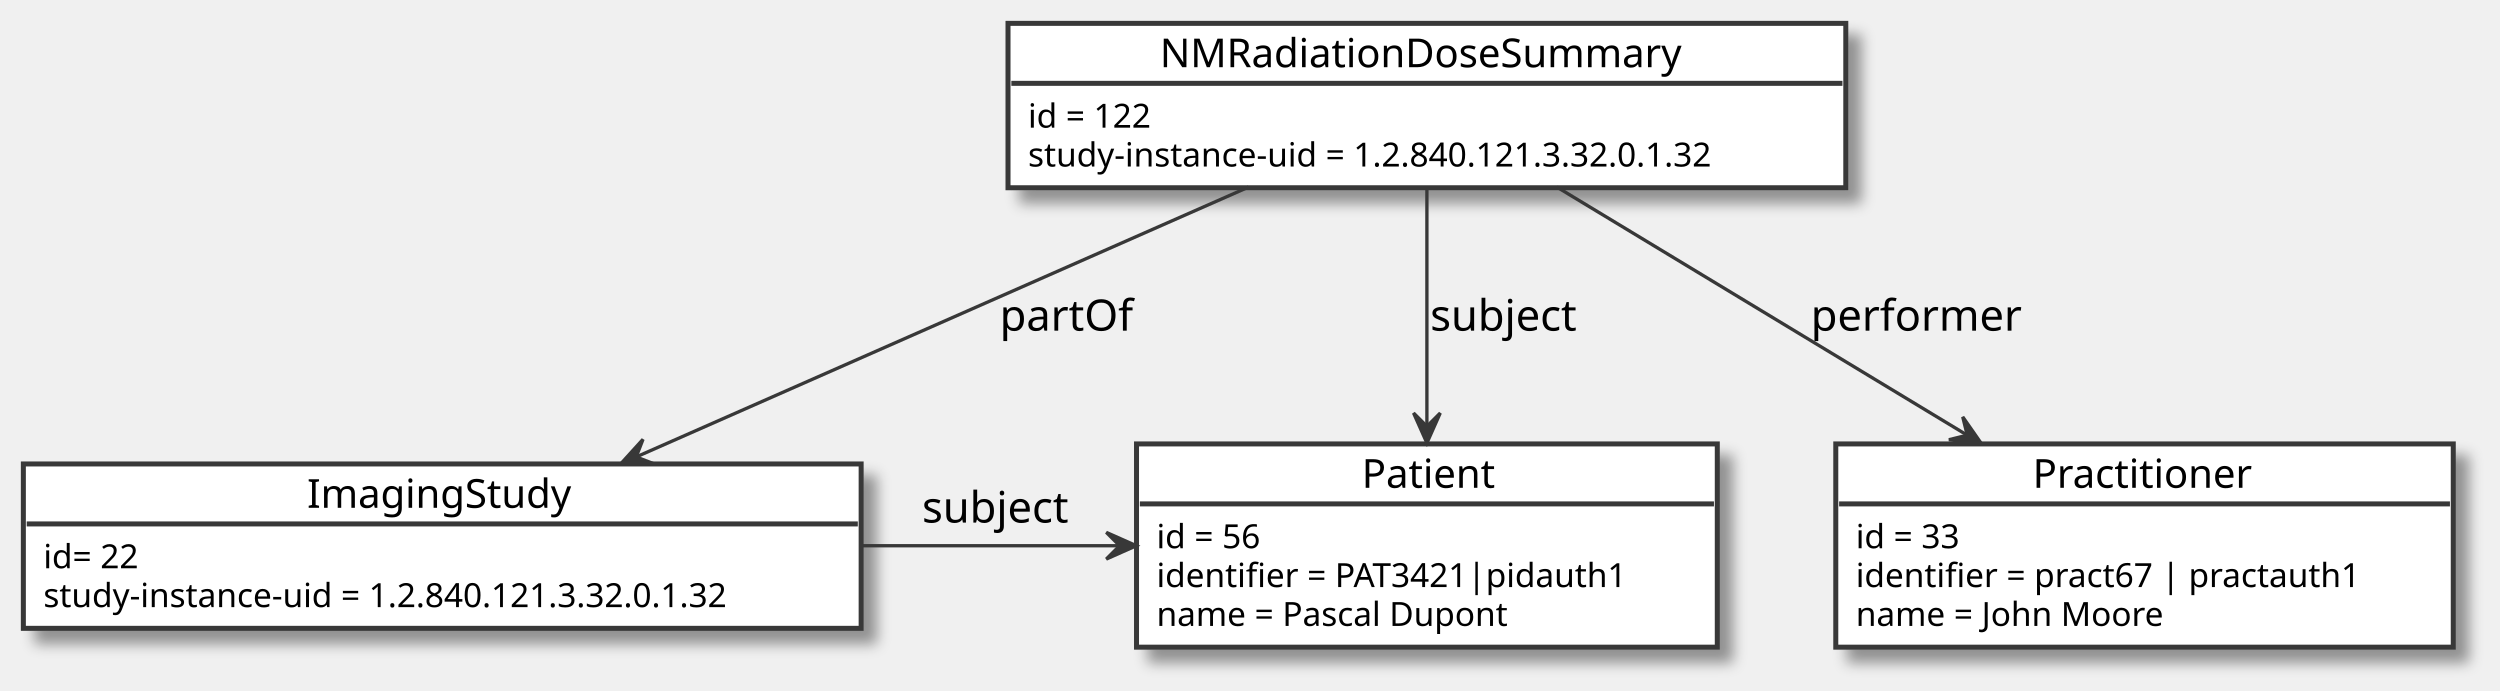
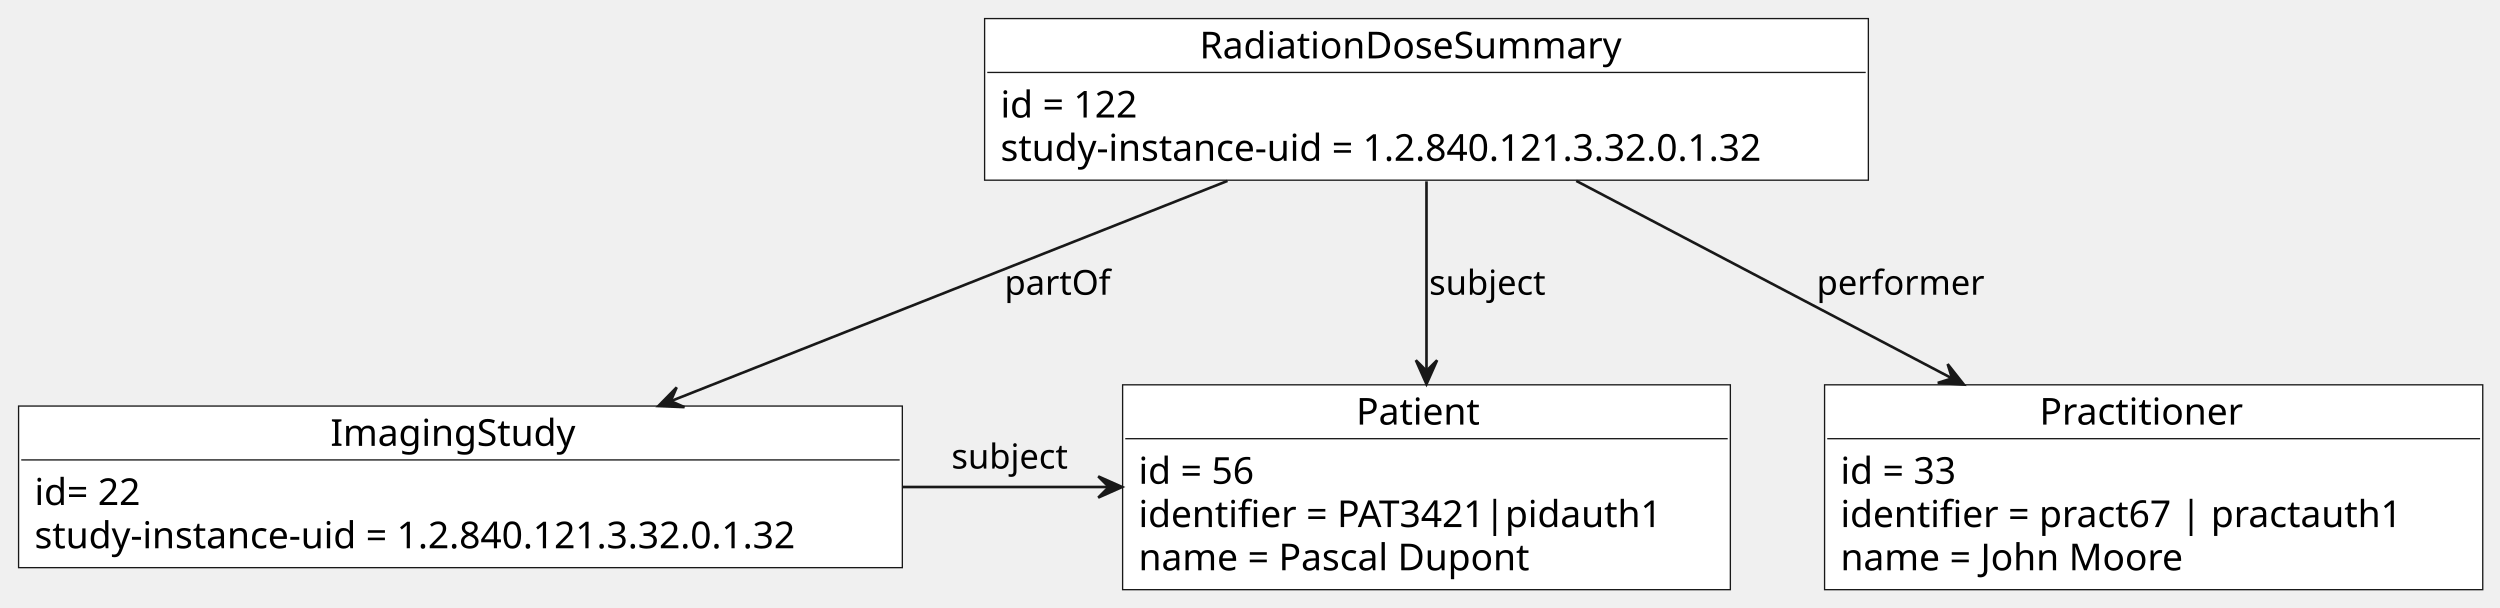
- <svg xmlns="http://www.w3.org/2000/svg" contentScriptType="application/ecmascript" contentStyleType="text/css" height="207px" preserveAspectRatio="none" style="width:749px;height:207px;background:#FFFFFF;" version="1.1" viewBox="0 0 749 207" width="749px" zoomAndPan="magnify">
-   <defs>
-     <filter height="300%" id="fvjae0rqndvxl" width="300%" x="-1" y="-1">
-       <feGaussianBlur result="blurOut" stdDeviation="2.0" />
-       <feColorMatrix in="blurOut" result="blurOut2" type="matrix" values="0 0 0 0 0 0 0 0 0 0 0 0 0 0 0 0 0 0 .4 0" />
-       <feOffset dx="4.0" dy="4.0" in="blurOut2" result="blurOut3" />
-       <feBlend in="SourceGraphic" in2="blurOut3" mode="normal" />
-     </filter>
-   </defs>
+ <svg xmlns="http://www.w3.org/2000/svg" contentStyleType="text/css" height="229px" preserveAspectRatio="none" style="width:942px;height:229px;background:#FFFFFF;" version="1.1" viewBox="0 0 942 229" width="942px" zoomAndPan="magnify">
+   <defs />
  <g>
-     <rect fill="#FFFFFF" filter="url(#fvjae0rqndvxl)" height="49.25" style="stroke:#383838;stroke-width:1.5;" width="251" x="302" y="7" />
-     <text fill="#000000" font-family="sans-serif" font-size="12" lengthAdjust="spacing" textLength="160" x="347.5" y="20.139">NMRadiationDoseSummary</text>
-     <line style="stroke:#383838;stroke-width:1.5;" x1="303" x2="552" y1="24.969" y2="24.969" />
-     <text fill="#000000" font-family="sans-serif" font-size="10" lengthAdjust="spacing" textLength="43" x="308" y="38.251">id = 122</text>
-     <text fill="#000000" font-family="sans-serif" font-size="10" lengthAdjust="spacing" textLength="239" x="308" y="49.892">study-instance-uid = 1.2.840.121.3.32.0.1.32</text>
-     <rect fill="#FFFFFF" filter="url(#fvjae0rqndvxl)" height="60.891" style="stroke:#383838;stroke-width:1.5;" width="174" x="340.5" y="133" />
-     <text fill="#000000" font-family="sans-serif" font-size="12" lengthAdjust="spacing" textLength="39" x="408" y="146.139">Patient</text>
-     <line style="stroke:#383838;stroke-width:1.5;" x1="341.5" x2="513.5" y1="150.969" y2="150.969" />
-     <text fill="#000000" font-family="sans-serif" font-size="10" lengthAdjust="spacing" textLength="37" x="346.5" y="164.251">id = 56</text>
-     <text fill="#000000" font-family="sans-serif" font-size="10" lengthAdjust="spacing" textLength="162" x="346.5" y="175.892">identifier = PAT3421|pidauth1</text>
-     <text fill="#000000" font-family="sans-serif" font-size="10" lengthAdjust="spacing" textLength="123" x="346.5" y="187.532">name = Pascal Dupont</text>
-     <rect fill="#FFFFFF" filter="url(#fvjae0rqndvxl)" height="49.25" style="stroke:#383838;stroke-width:1.5;" width="251" x="7" y="139" />
-     <text fill="#000000" font-family="sans-serif" font-size="12" lengthAdjust="spacing" textLength="81" x="92" y="152.139">ImagingStudy</text>
-     <line style="stroke:#383838;stroke-width:1.5;" x1="8" x2="257" y1="156.969" y2="156.969" />
-     <text fill="#000000" font-family="sans-serif" font-size="10" lengthAdjust="spacing" textLength="33" x="13" y="170.251">id= 22</text>
-     <text fill="#000000" font-family="sans-serif" font-size="10" lengthAdjust="spacing" textLength="239" x="13" y="181.892">study-instance-uid = 1.2.840.121.3.32.0.1.32</text>
-     <rect fill="#FFFFFF" filter="url(#fvjae0rqndvxl)" height="60.891" style="stroke:#383838;stroke-width:1.5;" width="185" x="550" y="133" />
-     <text fill="#000000" font-family="sans-serif" font-size="12" lengthAdjust="spacing" textLength="67" x="609" y="146.139">Practitioner</text>
-     <line style="stroke:#383838;stroke-width:1.5;" x1="551" x2="734" y1="150.969" y2="150.969" />
-     <text fill="#000000" font-family="sans-serif" font-size="10" lengthAdjust="spacing" textLength="38" x="556" y="164.251">id = 33</text>
-     <text fill="#000000" font-family="sans-serif" font-size="10" lengthAdjust="spacing" textLength="173" x="556" y="175.892">identifier = pract67 | practauth1</text>
-     <text fill="#000000" font-family="sans-serif" font-size="10" lengthAdjust="spacing" textLength="107" x="556" y="187.532">name = John Moore</text>
-     <path codeLine="26" d="M427.5,56.042 C427.5,76.041 427.5,105.027 427.5,127.705 " fill="none" id="NMRadiationDoseSummary-to-Patient" style="stroke:#383838;stroke-width:1.0;" />
-     <polygon fill="#383838" points="427.5,132.735,431.5,123.735,427.5,127.735,423.5,123.735,427.5,132.735" style="stroke:#383838;stroke-width:1.0;" />
-     <text fill="#000000" font-family="sans-serif" font-size="13" lengthAdjust="spacing" textLength="46" x="428.5" y="99.067">subject</text>
-     <path codeLine="27" d="M374.078,56.042 C322.341,78.841 244.102,113.319 190.781,136.817 " fill="none" id="NMRadiationDoseSummary-to-ImagingStudy" style="stroke:#383838;stroke-width:1.0;" />
-     <polygon fill="#383838" points="186.022,138.914,195.871,138.943,190.597,136.897,192.644,131.623,186.022,138.914" style="stroke:#383838;stroke-width:1.0;" />
-     <text fill="#000000" font-family="sans-serif" font-size="13" lengthAdjust="spacing" textLength="41" x="299.5" y="99.067">partOf</text>
-     <path codeLine="28" d="M466.435,56.042 C500.738,76.784 551.028,107.192 589.087,130.204 " fill="none" id="NMRadiationDoseSummary-to-Practitioner" style="stroke:#383838;stroke-width:1.0;" />
-     <polygon fill="#383838" points="593.666,132.972,588.034,124.893,589.387,130.385,583.895,131.738,593.666,132.972" style="stroke:#383838;stroke-width:1.0;" />
-     <text fill="#000000" font-family="sans-serif" font-size="13" lengthAdjust="spacing" textLength="65" x="542.5" y="99.067">performer</text>
-     <path codeLine="29" d="M258.034,163.5 C283.948,163.5 310.787,163.5 335.255,163.5 " fill="none" id="ImagingStudy-to-Patient" style="stroke:#383838;stroke-width:1.0;" />
-     <polygon fill="#383838" points="340.439,163.5,331.439,159.5,335.439,163.5,331.439,167.5,340.439,163.5" style="stroke:#383838;stroke-width:1.0;" />
-     <text fill="#000000" font-family="sans-serif" font-size="13" lengthAdjust="spacing" textLength="46" x="276.25" y="156.567">subject</text>
+     <g id="elem_RadiationDoseSummary">
+       <rect fill="#FFFFFF" height="60.891" style="stroke:#181818;stroke-width:0.5;" width="333" x="371" y="7" />
+       <text fill="#000000" font-family="sans-serif" font-size="14" lengthAdjust="spacing" textLength="171" x="452" y="21.995">RadiationDoseSummary</text>
+       <line style="stroke:#181818;stroke-width:0.5;" x1="372" x2="703" y1="27.297" y2="27.297" />
+       <text fill="#000000" font-family="sans-serif" font-size="14" lengthAdjust="spacing" textLength="57" x="377" y="44.292">id = 122</text>
+       <text fill="#000000" font-family="sans-serif" font-size="14" lengthAdjust="spacing" textLength="321" x="377" y="60.589">study-instance-uid = 1.2.840.121.3.32.0.1.32</text>
+     </g>
+     <g id="elem_Patient">
+       <rect fill="#FFFFFF" height="77.188" style="stroke:#181818;stroke-width:0.5;" width="229" x="423" y="145" />
+       <text fill="#000000" font-family="sans-serif" font-size="14" lengthAdjust="spacing" textLength="53" x="511" y="159.995">Patient</text>
+       <line style="stroke:#181818;stroke-width:0.5;" x1="424" x2="651" y1="165.297" y2="165.297" />
+       <text fill="#000000" font-family="sans-serif" font-size="14" lengthAdjust="spacing" textLength="50" x="429" y="182.292">id = 56</text>
+       <text fill="#000000" font-family="sans-serif" font-size="14" lengthAdjust="spacing" textLength="217" x="429" y="198.589">identifier = PAT3421|pidauth1</text>
+       <text fill="#000000" font-family="sans-serif" font-size="14" lengthAdjust="spacing" textLength="161" x="429" y="214.886">name = Pascal Dupont</text>
+     </g>
+     <g id="elem_ImagingStudy">
+       <rect fill="#FFFFFF" height="60.891" style="stroke:#181818;stroke-width:0.5;" width="333" x="7" y="153" />
+       <text fill="#000000" font-family="sans-serif" font-size="14" lengthAdjust="spacing" textLength="98" x="124.5" y="167.995">ImagingStudy</text>
+       <line style="stroke:#181818;stroke-width:0.5;" x1="8" x2="339" y1="173.297" y2="173.297" />
+       <text fill="#000000" font-family="sans-serif" font-size="14" lengthAdjust="spacing" textLength="44" x="13" y="190.292">id= 22</text>
+       <text fill="#000000" font-family="sans-serif" font-size="14" lengthAdjust="spacing" textLength="321" x="13" y="206.589">study-instance-uid = 1.2.840.121.3.32.0.1.32</text>
+     </g>
+     <g id="elem_Practitioner">
+       <rect fill="#FFFFFF" height="77.188" style="stroke:#181818;stroke-width:0.5;" width="248" x="687.5" y="145" />
+       <text fill="#000000" font-family="sans-serif" font-size="14" lengthAdjust="spacing" textLength="86" x="768.5" y="159.995">Practitioner</text>
+       <line style="stroke:#181818;stroke-width:0.5;" x1="688.5" x2="934.5" y1="165.297" y2="165.297" />
+       <text fill="#000000" font-family="sans-serif" font-size="14" lengthAdjust="spacing" textLength="50" x="693.5" y="182.292">id = 33</text>
+       <text fill="#000000" font-family="sans-serif" font-size="14" lengthAdjust="spacing" textLength="236" x="693.5" y="198.589">identifier = pract67 | practauth1</text>
+       <text fill="#000000" font-family="sans-serif" font-size="14" lengthAdjust="spacing" textLength="139" x="693.5" y="214.886">name = John Moore</text>
+     </g>
+     <g id="link_RadiationDoseSummary_Patient">
+       <path codeLine="26" d="M537.5,68.337 C537.5,88.939 537.5,116.652 537.5,139.614 " fill="none" id="RadiationDoseSummary-to-Patient" style="stroke:#181818;stroke-width:1.0;" />
+       <polygon fill="#181818" points="537.5,144.738,541.5,135.738,537.5,139.738,533.5,135.738,537.5,144.738" style="stroke:#181818;stroke-width:1.0;" />
+       <text fill="#000000" font-family="sans-serif" font-size="13" lengthAdjust="spacing" textLength="46" x="538.5" y="111.067">subject</text>
+     </g>
+     <g id="link_RadiationDoseSummary_ImagingStudy">
+       <path codeLine="27" d="M462.52,68.162 C401.366,92.355 315.209,126.439 252.892,151.092 " fill="none" id="RadiationDoseSummary-to-ImagingStudy" style="stroke:#181818;stroke-width:1.0;" />
+       <polygon fill="#181818" points="248.071,153,257.911,153.407,252.72,151.16,254.968,145.968,248.071,153" style="stroke:#181818;stroke-width:1.0;" />
+       <text fill="#000000" font-family="sans-serif" font-size="13" lengthAdjust="spacing" textLength="41" x="378.5" y="111.067">partOf</text>
+     </g>
+     <g id="link_RadiationDoseSummary_Practitioner">
+       <path codeLine="28" d="M593.941,68.162 C634.834,89.654 690.581,118.951 735.405,142.508 " fill="none" id="RadiationDoseSummary-to-Practitioner" style="stroke:#181818;stroke-width:1.0;" />
+       <polygon fill="#181818" points="739.984,144.915,733.88,137.186,735.558,142.588,730.157,144.267,739.984,144.915" style="stroke:#181818;stroke-width:1.0;" />
+       <text fill="#000000" font-family="sans-serif" font-size="13" lengthAdjust="spacing" textLength="65" x="684.5" y="111.067">performer</text>
+     </g>
+     <g id="link_ImagingStudy_Patient">
+       <path codeLine="29" d="M340.054,183.5 C366.181,183.5 392.737,183.5 417.545,183.5 " fill="none" id="ImagingStudy-to-Patient" style="stroke:#181818;stroke-width:1.0;" />
+       <polygon fill="#181818" points="422.812,183.5,413.812,179.5,417.812,183.5,413.812,187.5,422.812,183.5" style="stroke:#181818;stroke-width:1.0;" />
+       <text fill="#000000" font-family="sans-serif" font-size="13" lengthAdjust="spacing" textLength="46" x="358.5" y="176.567">subject</text>
+     </g>
  </g>
</svg>
